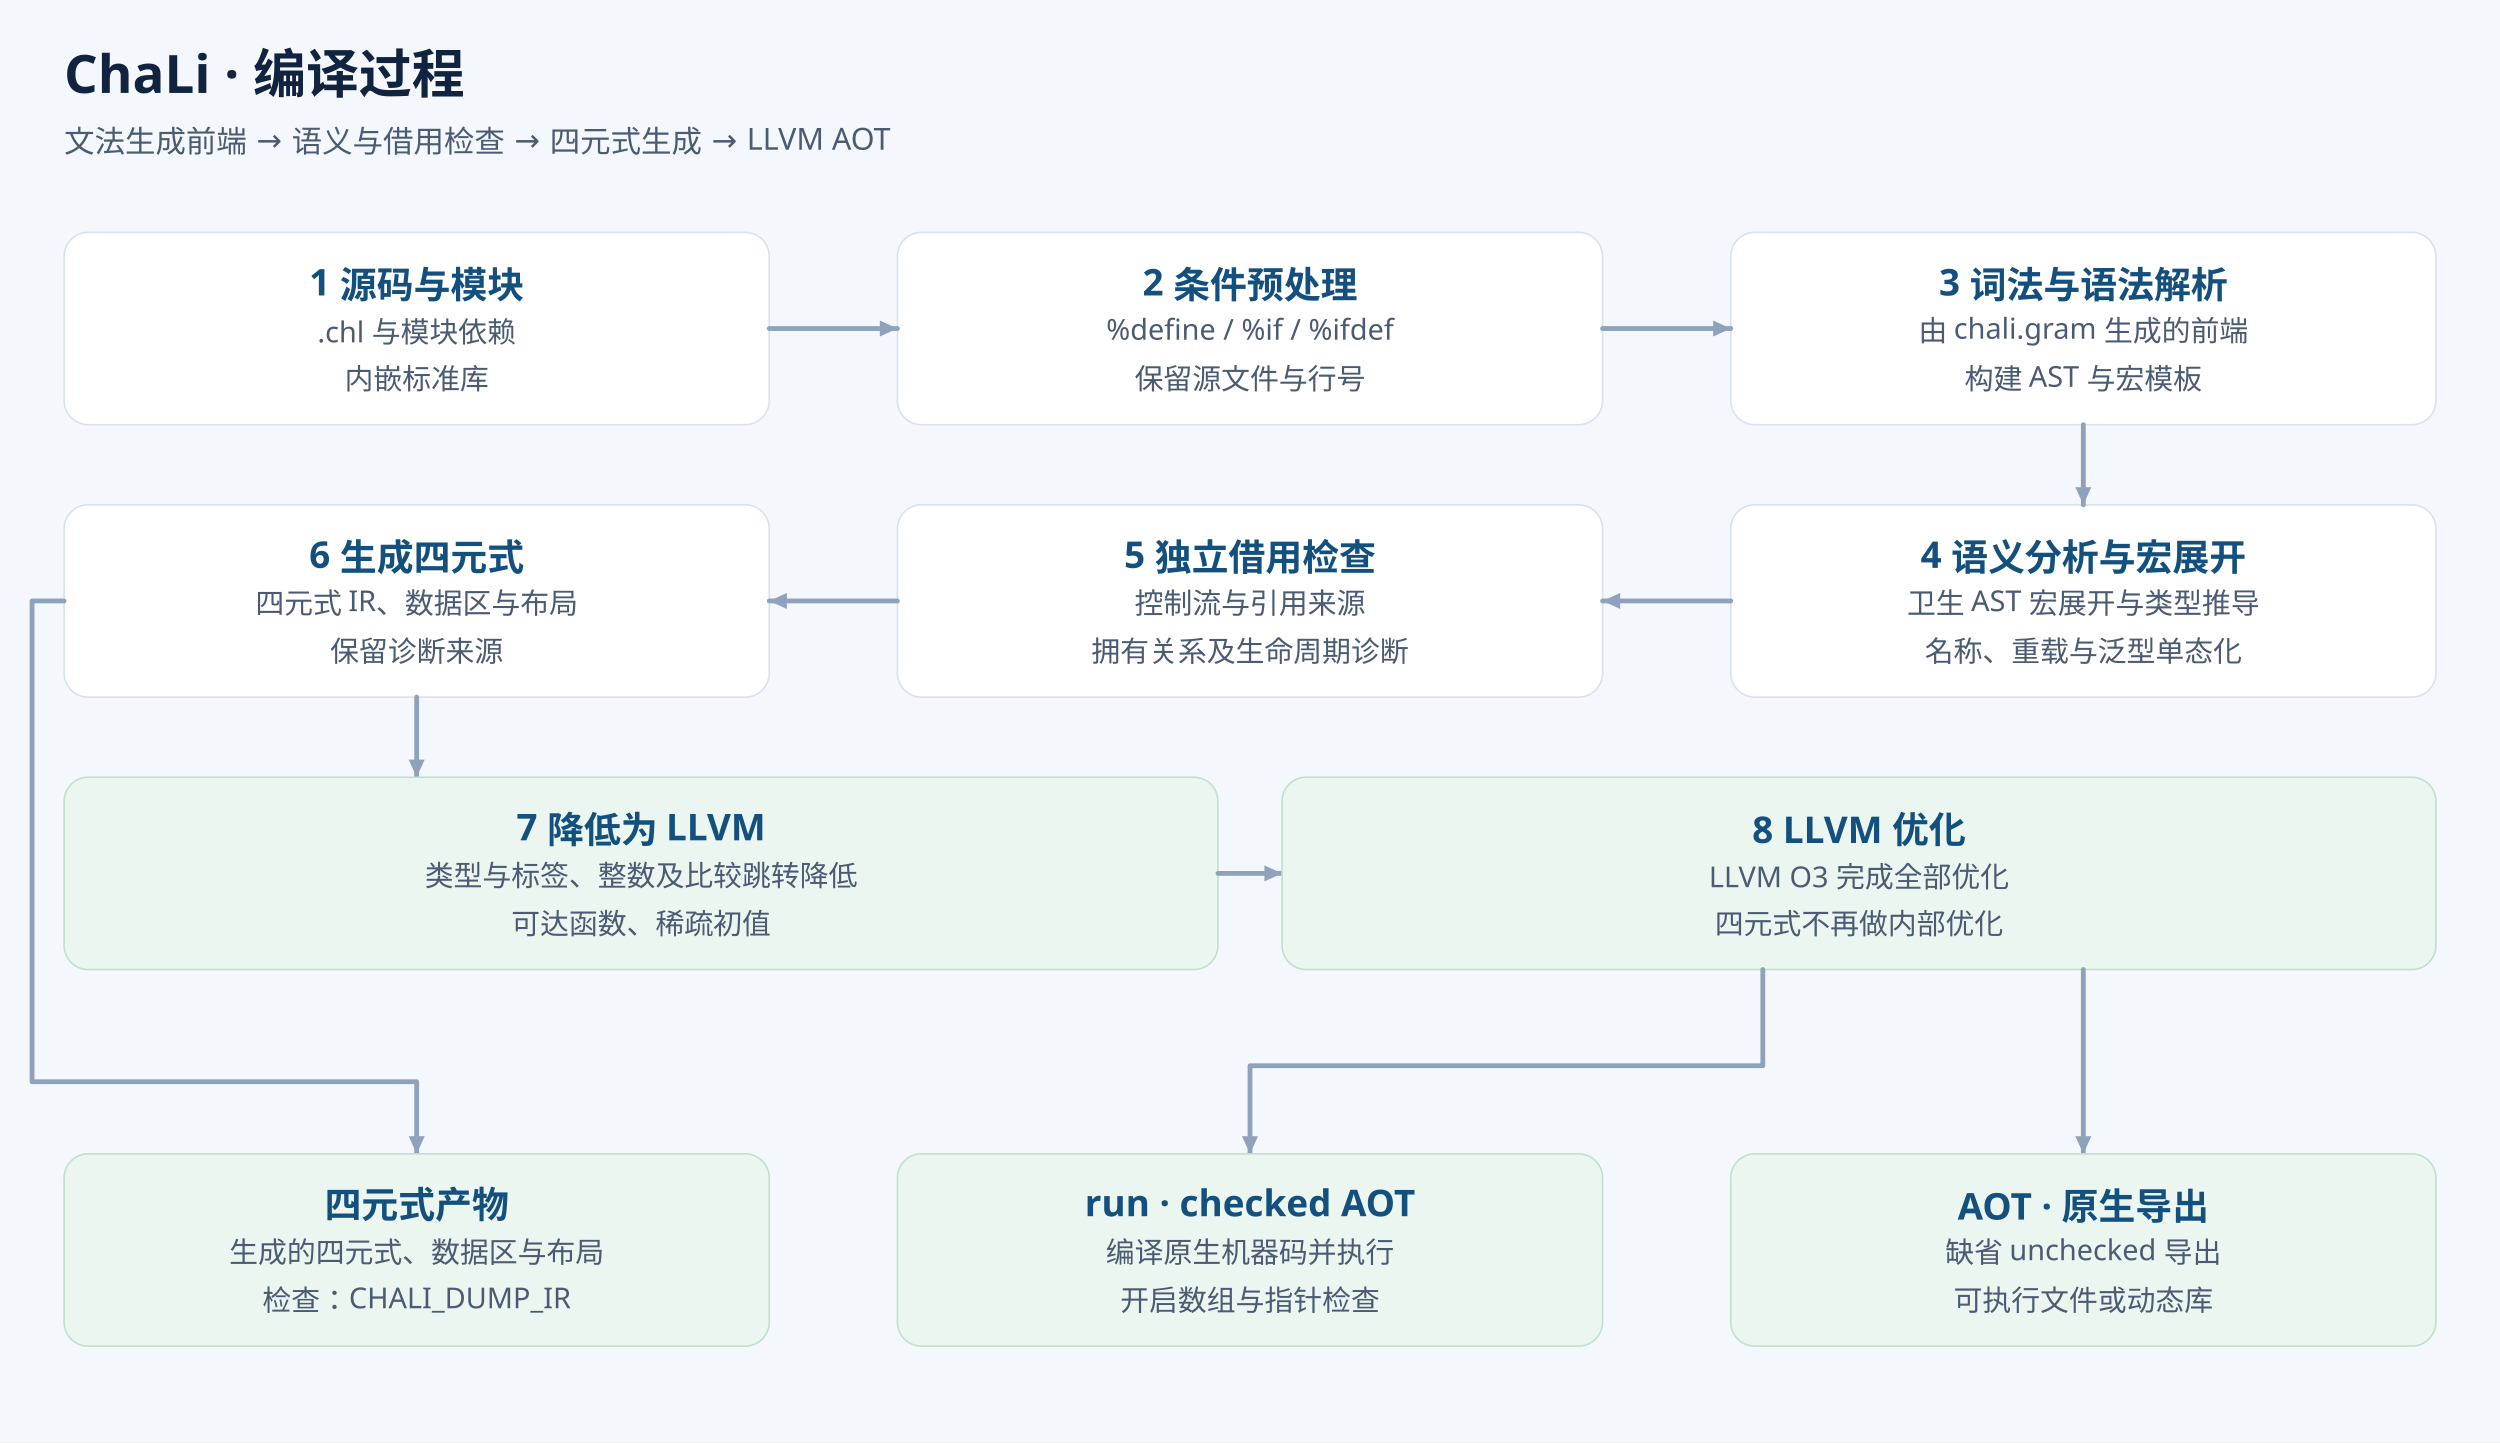
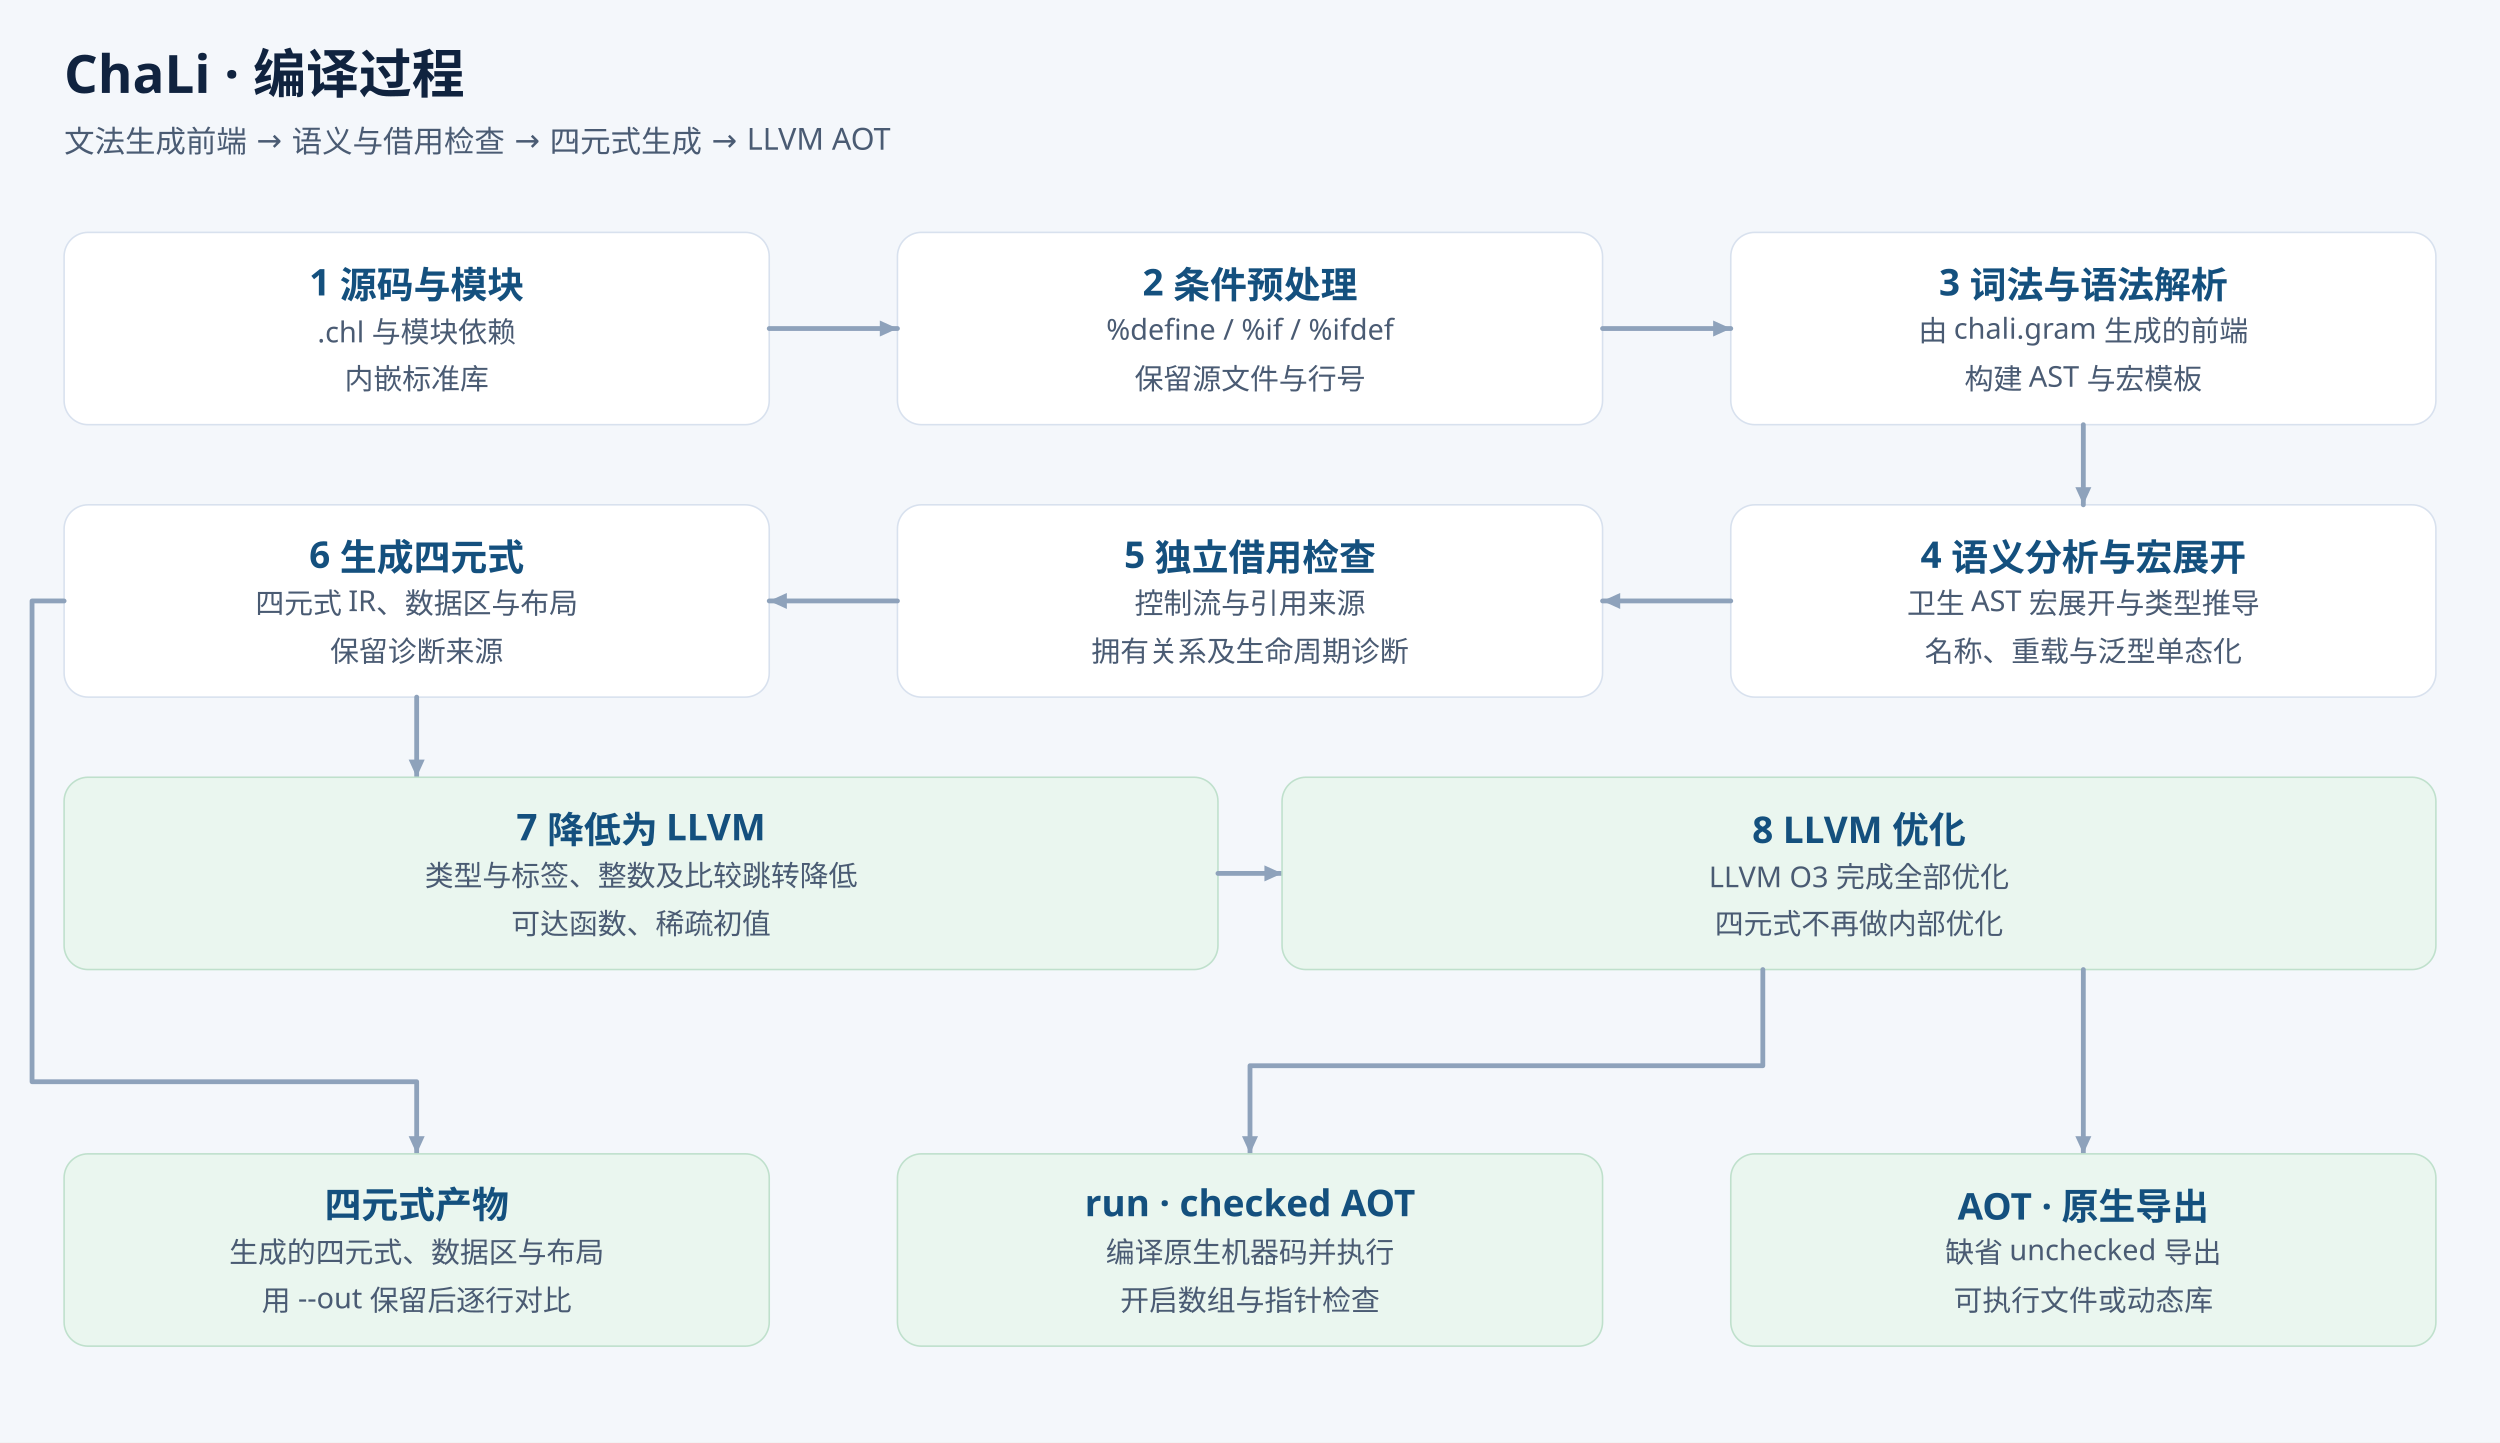
<svg xmlns="http://www.w3.org/2000/svg" width="1560" height="900" viewBox="0 0 1560 900">
  <rect width="1560" height="900" fill="#f4f7fb" />
  <text x="40" y="58" font-family="Microsoft YaHei, Segoe UI, Noto Sans SC, sans-serif" font-size="33" font-weight="700" fill="#10233f">ChaLi · 编译过程</text>
  <text x="40" y="95" font-family="Microsoft YaHei, Segoe UI, Noto Sans SC, sans-serif" font-size="19" fill="#4a5b73">文法生成前端 → 语义与借用检查 → 四元式生成 → LLVM AOT</text>
  <rect x="40" y="145" width="440" height="120" rx="15" fill="#ffffff" stroke="#d8e1ee" stroke-width="1" />
  <text x="260" y="175" font-family="Microsoft YaHei, Segoe UI, Noto Sans SC, sans-serif" font-size="23" font-weight="700" fill="#14507e" text-anchor="middle" dominant-baseline="central">1  源码与模块</text>
  <text x="260" y="205" font-family="Microsoft YaHei, Segoe UI, Noto Sans SC, sans-serif" font-size="18" fill="#4a5b73" text-anchor="middle" dominant-baseline="central">.chl 与模块依赖</text>
  <text x="260" y="235" font-family="Microsoft YaHei, Segoe UI, Noto Sans SC, sans-serif" font-size="18" fill="#4a5b73" text-anchor="middle" dominant-baseline="central">内嵌标准库</text>
  <rect x="560" y="145" width="440" height="120" rx="15" fill="#ffffff" stroke="#d8e1ee" stroke-width="1" />
  <text x="780" y="175" font-family="Microsoft YaHei, Segoe UI, Noto Sans SC, sans-serif" font-size="23" font-weight="700" fill="#14507e" text-anchor="middle" dominant-baseline="central">2  条件预处理</text>
  <text x="780" y="205" font-family="Microsoft YaHei, Segoe UI, Noto Sans SC, sans-serif" font-size="18" fill="#4a5b73" text-anchor="middle" dominant-baseline="central">%define / %if / %ifdef</text>
  <text x="780" y="235" font-family="Microsoft YaHei, Segoe UI, Noto Sans SC, sans-serif" font-size="18" fill="#4a5b73" text-anchor="middle" dominant-baseline="central">保留源文件与行号</text>
  <rect x="1080" y="145" width="440" height="120" rx="15" fill="#ffffff" stroke="#d8e1ee" stroke-width="1" />
  <text x="1300" y="175" font-family="Microsoft YaHei, Segoe UI, Noto Sans SC, sans-serif" font-size="23" font-weight="700" fill="#14507e" text-anchor="middle" dominant-baseline="central">3  词法与语法解析</text>
  <text x="1300" y="205" font-family="Microsoft YaHei, Segoe UI, Noto Sans SC, sans-serif" font-size="18" fill="#4a5b73" text-anchor="middle" dominant-baseline="central">由 chali.gram 生成的前端</text>
  <text x="1300" y="235" font-family="Microsoft YaHei, Segoe UI, Noto Sans SC, sans-serif" font-size="18" fill="#4a5b73" text-anchor="middle" dominant-baseline="central">构建 AST 与宏模板</text>
  <rect x="1080" y="315" width="440" height="120" rx="15" fill="#ffffff" stroke="#d8e1ee" stroke-width="1" />
  <text x="1300" y="345" font-family="Microsoft YaHei, Segoe UI, Noto Sans SC, sans-serif" font-size="23" font-weight="700" fill="#14507e" text-anchor="middle" dominant-baseline="central">4  语义分析与宏展开</text>
  <text x="1300" y="375" font-family="Microsoft YaHei, Segoe UI, Noto Sans SC, sans-serif" font-size="18" fill="#4a5b73" text-anchor="middle" dominant-baseline="central">卫生 AST 宏展开与类型推导</text>
  <text x="1300" y="405" font-family="Microsoft YaHei, Segoe UI, Noto Sans SC, sans-serif" font-size="18" fill="#4a5b73" text-anchor="middle" dominant-baseline="central">名称、重载与泛型单态化</text>
  <rect x="560" y="315" width="440" height="120" rx="15" fill="#ffffff" stroke="#d8e1ee" stroke-width="1" />
  <text x="780" y="345" font-family="Microsoft YaHei, Segoe UI, Noto Sans SC, sans-serif" font-size="23" font-weight="700" fill="#14507e" text-anchor="middle" dominant-baseline="central">5  独立借用检查</text>
  <text x="780" y="375" font-family="Microsoft YaHei, Segoe UI, Noto Sans SC, sans-serif" font-size="18" fill="#4a5b73" text-anchor="middle" dominant-baseline="central">控制流与引用来源</text>
  <text x="780" y="405" font-family="Microsoft YaHei, Segoe UI, Noto Sans SC, sans-serif" font-size="18" fill="#4a5b73" text-anchor="middle" dominant-baseline="central">拥有关系及生命周期诊断</text>
  <rect x="40" y="315" width="440" height="120" rx="15" fill="#ffffff" stroke="#d8e1ee" stroke-width="1" />
  <text x="260" y="345" font-family="Microsoft YaHei, Segoe UI, Noto Sans SC, sans-serif" font-size="23" font-weight="700" fill="#14507e" text-anchor="middle" dominant-baseline="central">6  生成四元式</text>
  <text x="260" y="375" font-family="Microsoft YaHei, Segoe UI, Noto Sans SC, sans-serif" font-size="18" fill="#4a5b73" text-anchor="middle" dominant-baseline="central">四元式 IR、数据区与布局</text>
  <text x="260" y="405" font-family="Microsoft YaHei, Segoe UI, Noto Sans SC, sans-serif" font-size="18" fill="#4a5b73" text-anchor="middle" dominant-baseline="central">保留诊断来源</text>
  <polyline points="480,205 560,205" fill="none" stroke="#8ea2bb" stroke-width="3" stroke-linecap="round" stroke-linejoin="round" />
  <polygon points="560,205 549,210 549,200" fill="#8ea2bb" />
  <polyline points="1000,205 1080,205" fill="none" stroke="#8ea2bb" stroke-width="3" stroke-linecap="round" stroke-linejoin="round" />
  <polygon points="1080,205 1069,210 1069,200" fill="#8ea2bb" />
  <polyline points="1300,265 1300,315" fill="none" stroke="#8ea2bb" stroke-width="3" stroke-linecap="round" stroke-linejoin="round" />
  <polygon points="1300,315 1295,304 1305,304" fill="#8ea2bb" />
  <polyline points="1080,375 1000,375" fill="none" stroke="#8ea2bb" stroke-width="3" stroke-linecap="round" stroke-linejoin="round" />
  <polygon points="1000,375 1011,370 1011,380" fill="#8ea2bb" />
  <polyline points="560,375 480,375" fill="none" stroke="#8ea2bb" stroke-width="3" stroke-linecap="round" stroke-linejoin="round" />
  <polygon points="480,375 491,370 491,380" fill="#8ea2bb" />
  <polyline points="260,435 260,485" fill="none" stroke="#8ea2bb" stroke-width="3" stroke-linecap="round" stroke-linejoin="round" />
  <polygon points="260,485 255,474 265,474" fill="#8ea2bb" />
  <rect x="40" y="485" width="720" height="120" rx="15" fill="#eaf6ef" stroke="#bfe0cc" stroke-width="1" />
  <text x="400" y="515" font-family="Microsoft YaHei, Segoe UI, Noto Sans SC, sans-serif" font-size="23" font-weight="700" fill="#14507e" text-anchor="middle" dominant-baseline="central">7  降低为 LLVM</text>
  <text x="400" y="545" font-family="Microsoft YaHei, Segoe UI, Noto Sans SC, sans-serif" font-size="18" fill="#4a5b73" text-anchor="middle" dominant-baseline="central">类型与标签、整数及比较跳转降低</text>
  <text x="400" y="575" font-family="Microsoft YaHei, Segoe UI, Noto Sans SC, sans-serif" font-size="18" fill="#4a5b73" text-anchor="middle" dominant-baseline="central">可达函数、稀疏初值</text>
  <polyline points="760,545 800,545" fill="none" stroke="#8ea2bb" stroke-width="3" stroke-linecap="round" stroke-linejoin="round" />
  <polygon points="800,545 789,550 789,540" fill="#8ea2bb" />
  <rect x="800" y="485" width="720" height="120" rx="15" fill="#eaf6ef" stroke="#bfe0cc" stroke-width="1" />
  <text x="1160" y="515" font-family="Microsoft YaHei, Segoe UI, Noto Sans SC, sans-serif" font-size="23" font-weight="700" fill="#14507e" text-anchor="middle" dominant-baseline="central">8  LLVM 优化</text>
  <text x="1160" y="545" font-family="Microsoft YaHei, Segoe UI, Noto Sans SC, sans-serif" font-size="18" fill="#4a5b73" text-anchor="middle" dominant-baseline="central">LLVM O3 完成全部优化</text>
  <text x="1160" y="575" font-family="Microsoft YaHei, Segoe UI, Noto Sans SC, sans-serif" font-size="18" fill="#4a5b73" text-anchor="middle" dominant-baseline="central">四元式不再做内部优化</text>
  <polyline points="40,375 20,375 20,675 260,675 260,720" fill="none" stroke="#8ea2bb" stroke-width="3" stroke-linecap="round" stroke-linejoin="round" />
  <polygon points="260,720 255,709 265,709" fill="#8ea2bb" />
  <polyline points="1100,605 1100,665 780,665 780,720" fill="none" stroke="#8ea2bb" stroke-width="3" stroke-linecap="round" stroke-linejoin="round" />
  <polygon points="780,720 775,709 785,709" fill="#8ea2bb" />
  <polyline points="1300,605 1300,720" fill="none" stroke="#8ea2bb" stroke-width="3" stroke-linecap="round" stroke-linejoin="round" />
  <polygon points="1300,720 1295,709 1305,709" fill="#8ea2bb" />
  <rect x="40" y="720" width="440" height="120" rx="15" fill="#eaf6ef" stroke="#bfe0cc" stroke-width="1" />
  <text x="260" y="750" font-family="Microsoft YaHei, Segoe UI, Noto Sans SC, sans-serif" font-size="23" font-weight="700" fill="#14507e" text-anchor="middle" dominant-baseline="central">四元式产物</text>
  <text x="260" y="780" font-family="Microsoft YaHei, Segoe UI, Noto Sans SC, sans-serif" font-size="18" fill="#4a5b73" text-anchor="middle" dominant-baseline="central">生成的四元式、数据区与布局</text>
-   <text x="260" y="810" font-family="Microsoft YaHei, Segoe UI, Noto Sans SC, sans-serif" font-size="18" fill="#4a5b73" text-anchor="middle" dominant-baseline="central">检查：CHALI_DUMP_IR</text>
+   <text x="260" y="810" font-family="Microsoft YaHei, Segoe UI, Noto Sans SC, sans-serif" font-size="18" fill="#4a5b73" text-anchor="middle" dominant-baseline="central">用 --out 保留后逐行对比</text>
  <rect x="560" y="720" width="440" height="120" rx="15" fill="#eaf6ef" stroke="#bfe0cc" stroke-width="1" />
  <text x="780" y="750" font-family="Microsoft YaHei, Segoe UI, Noto Sans SC, sans-serif" font-size="23" font-weight="700" fill="#14507e" text-anchor="middle" dominant-baseline="central">run · checked AOT</text>
  <text x="780" y="780" font-family="Microsoft YaHei, Segoe UI, Noto Sans SC, sans-serif" font-size="18" fill="#4a5b73" text-anchor="middle" dominant-baseline="central">编译原生机器码并执行</text>
  <text x="780" y="810" font-family="Microsoft YaHei, Segoe UI, Noto Sans SC, sans-serif" font-size="18" fill="#4a5b73" text-anchor="middle" dominant-baseline="central">开启数组与指针检查</text>
  <rect x="1080" y="720" width="440" height="120" rx="15" fill="#eaf6ef" stroke="#bfe0cc" stroke-width="1" />
  <text x="1300" y="750" font-family="Microsoft YaHei, Segoe UI, Noto Sans SC, sans-serif" font-size="23" font-weight="700" fill="#14507e" text-anchor="middle" dominant-baseline="central">AOT · 原生导出</text>
  <text x="1300" y="780" font-family="Microsoft YaHei, Segoe UI, Noto Sans SC, sans-serif" font-size="18" fill="#4a5b73" text-anchor="middle" dominant-baseline="central">缺省 unchecked 导出</text>
  <text x="1300" y="810" font-family="Microsoft YaHei, Segoe UI, Noto Sans SC, sans-serif" font-size="18" fill="#4a5b73" text-anchor="middle" dominant-baseline="central">可执行文件或动态库</text>
</svg>
